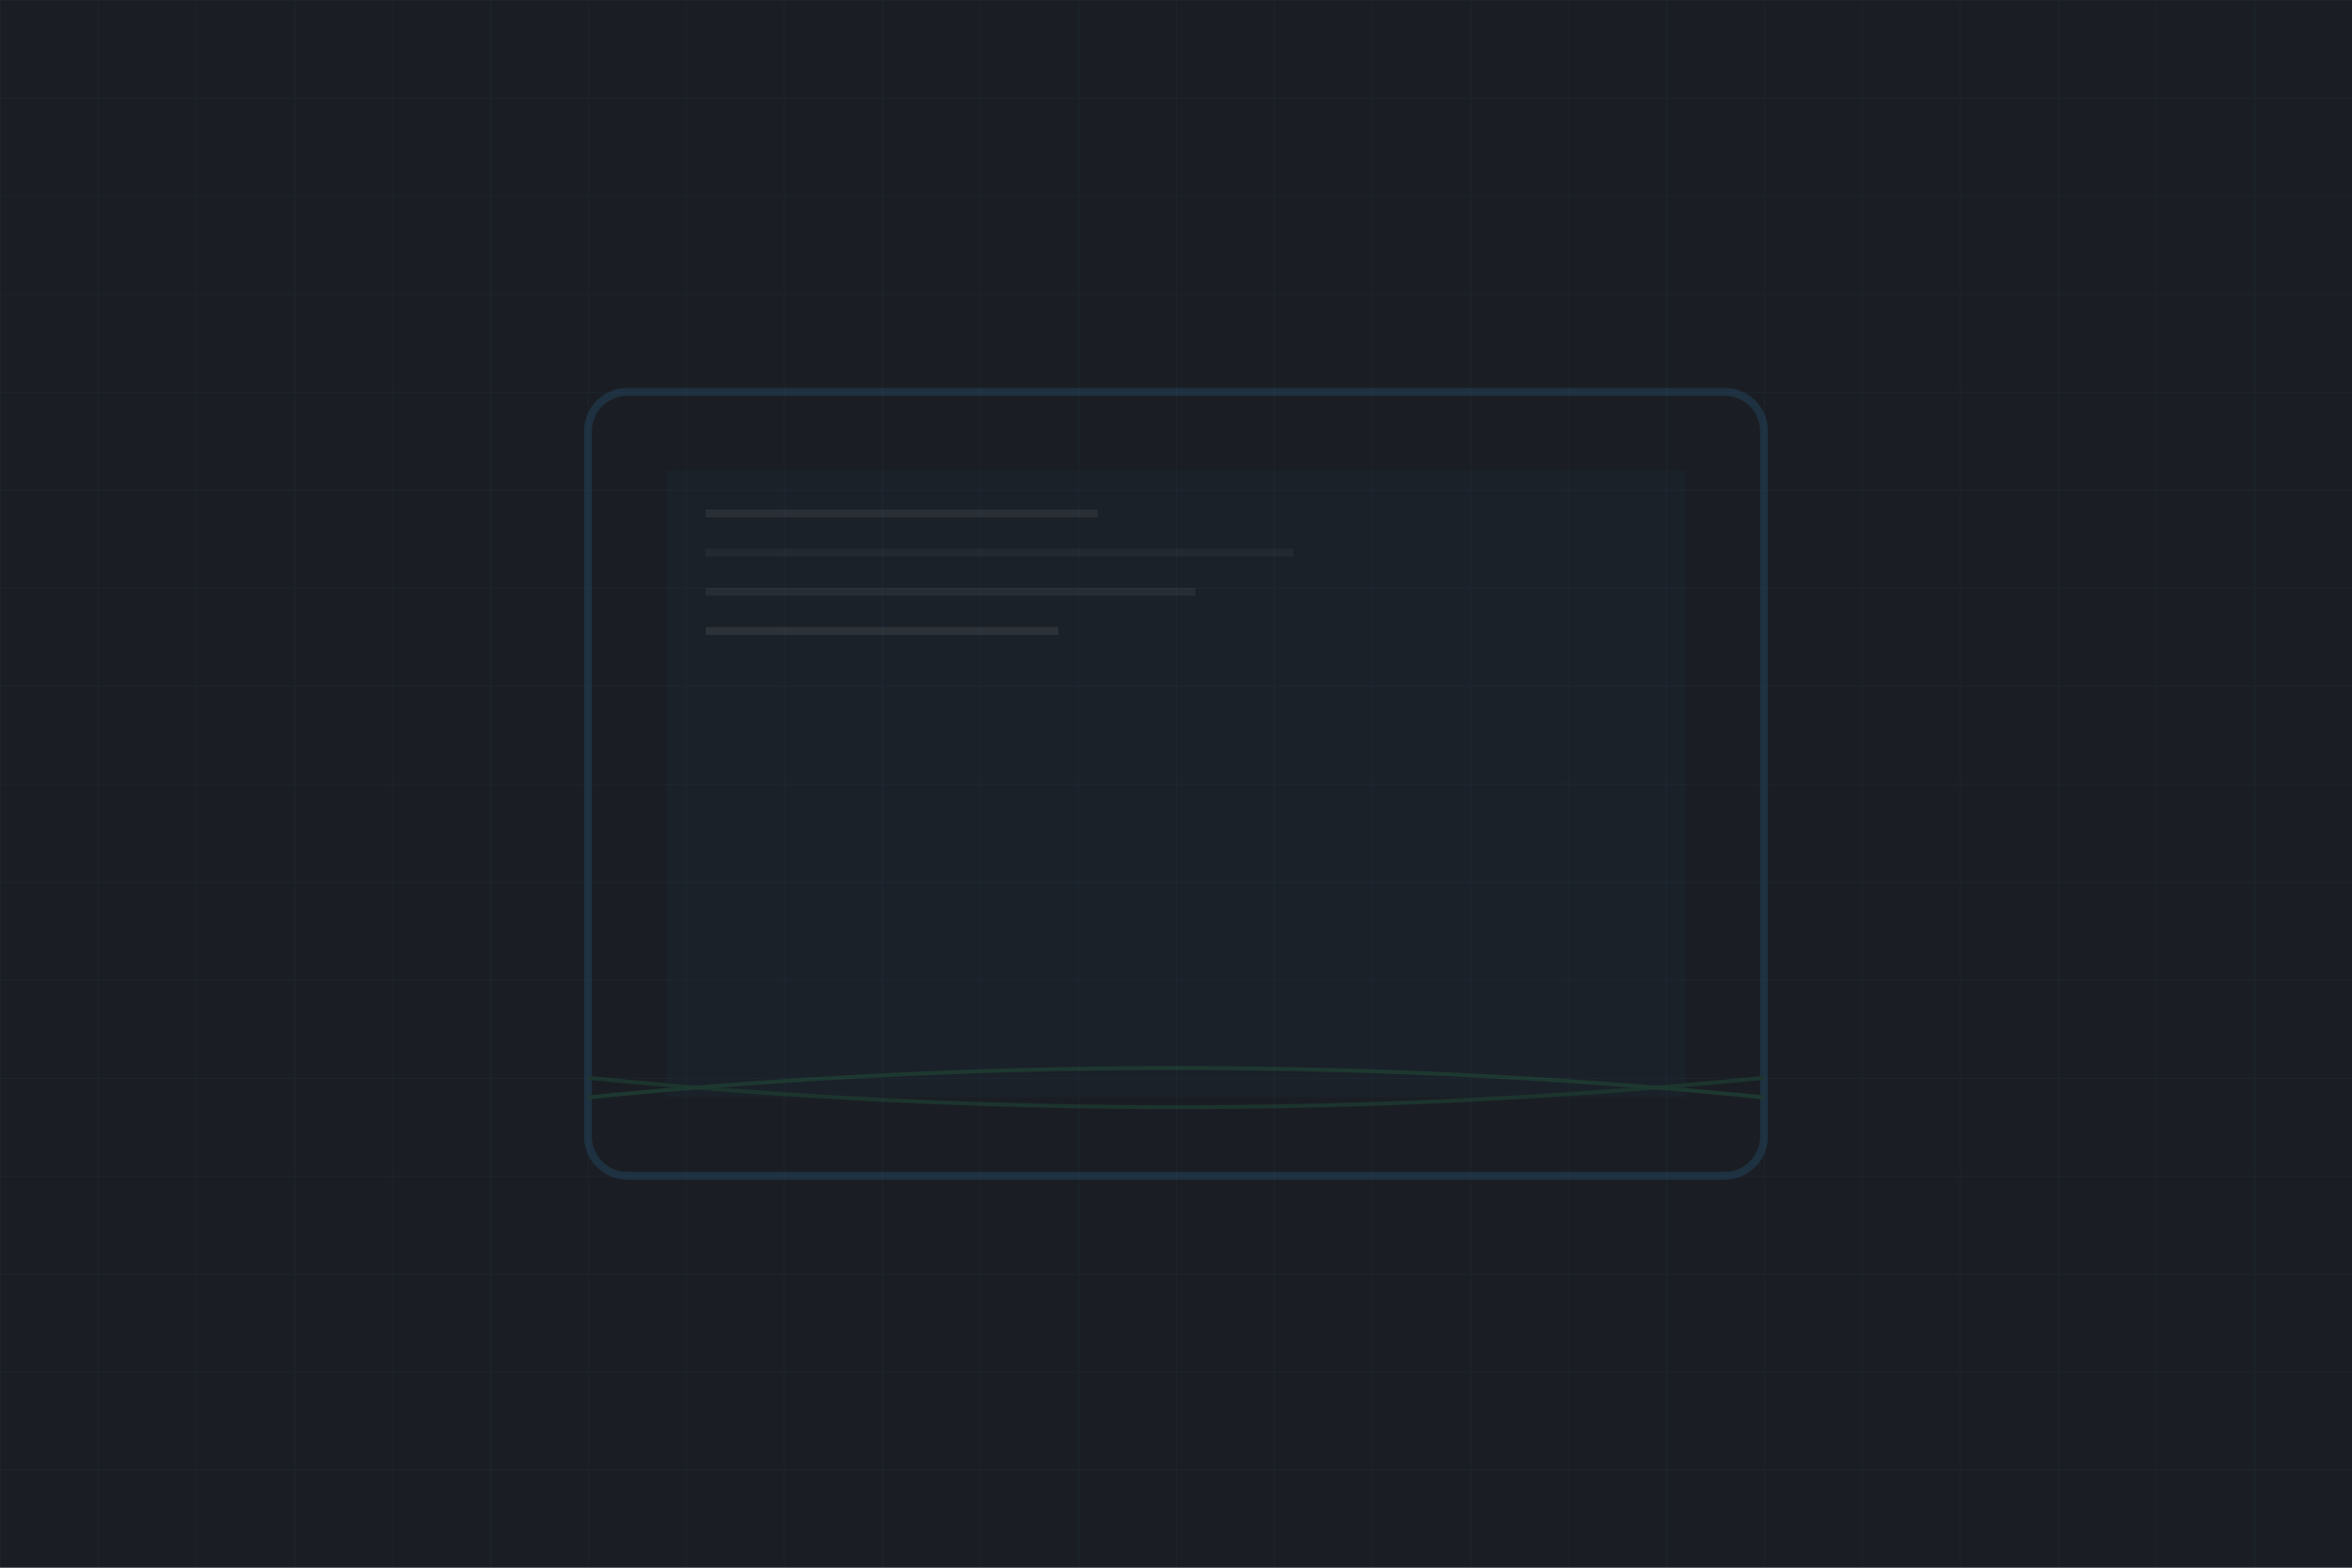
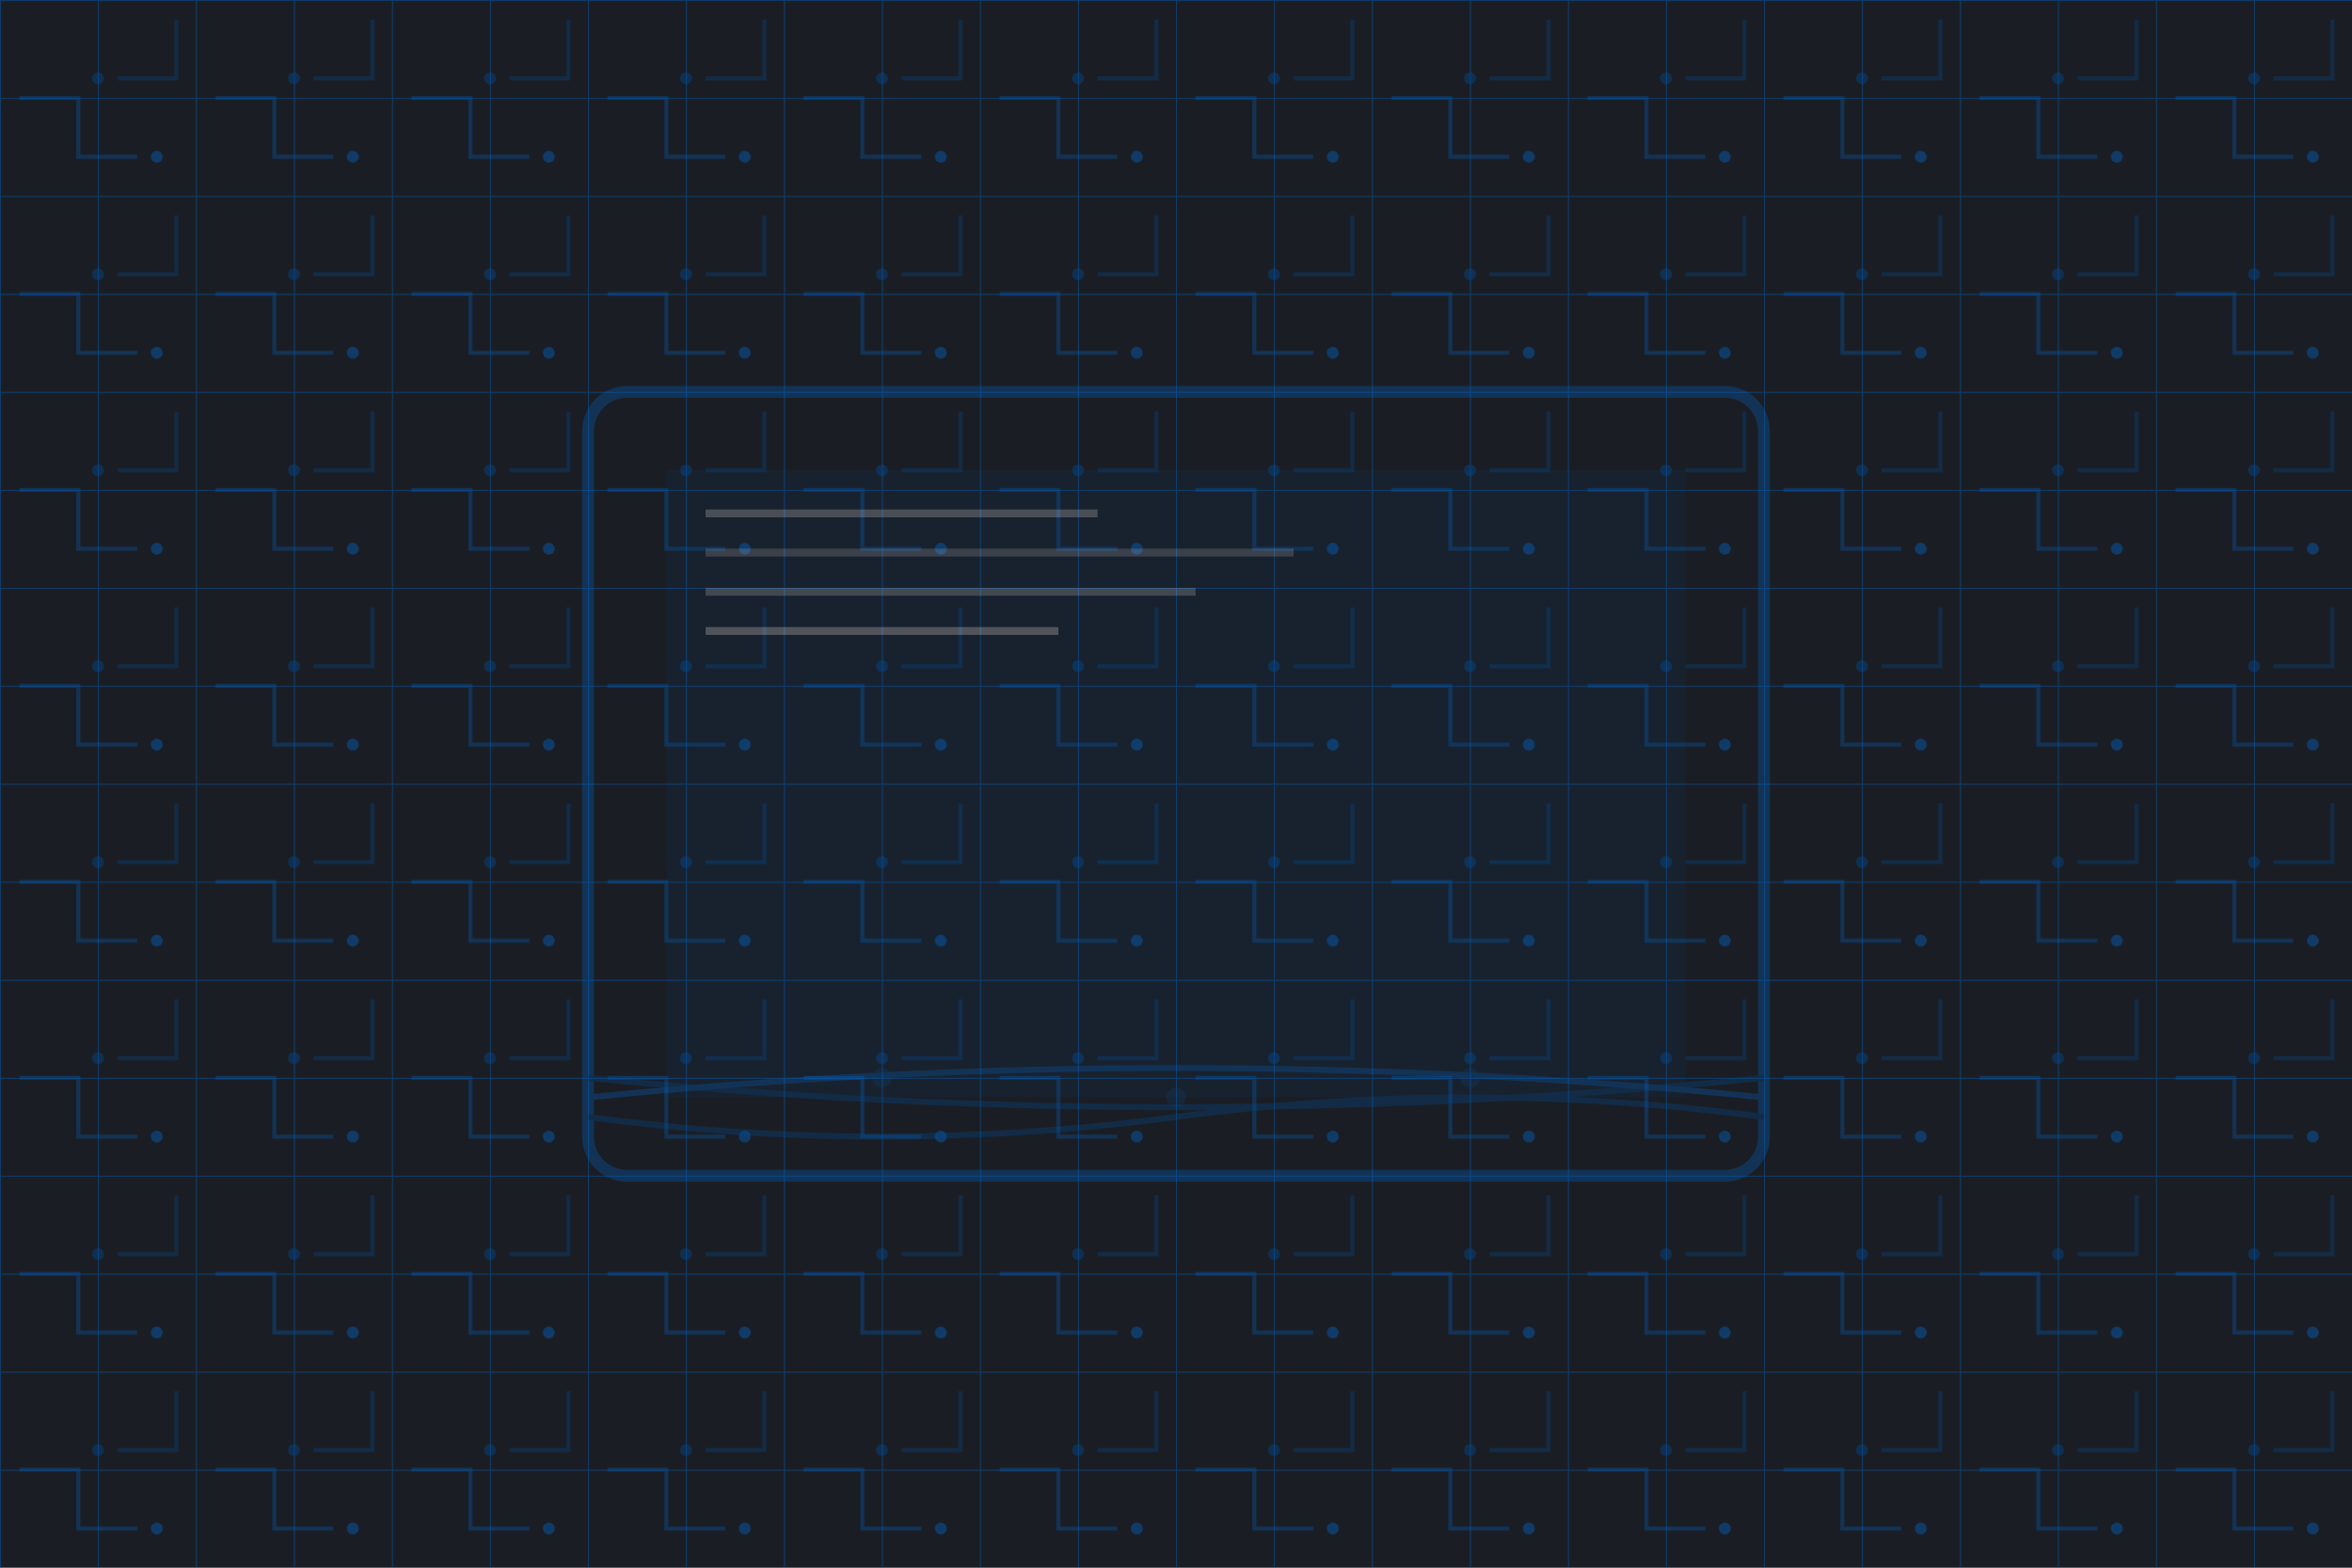
<svg xmlns="http://www.w3.org/2000/svg" width="1200" height="800" viewBox="0 0 1200 800">
  <defs>
    <pattern id="grid" width="50" height="50" patternUnits="userSpaceOnUse">
-       <path d="M 50 0 L 0 0 0 50" fill="none" stroke="#2C3E50" stroke-width="0.5" opacity="0.3" />
+       <path d="M 50 0 L 0 0 0 50" fill="none" stroke="#0066cc" stroke-width="1" opacity="0.4" />
+     </pattern>
+     <pattern id="circuit" width="100" height="100" patternUnits="userSpaceOnUse">
+       <path d="M 10 50 h 30 v 30 h 30" fill="none" stroke="#0066cc" stroke-width="2" opacity="0.3" />
+       <circle cx="80" cy="80" r="3" fill="#0066cc" opacity="0.4" />
+       <path d="M 90 10 v 30 h -30" fill="none" stroke="#004c99" stroke-width="2" opacity="0.3" />
+       <circle cx="50" cy="40" r="3" fill="#004c99" opacity="0.4" />
    </pattern>
  </defs>
  <rect width="100%" height="100%" fill="#1a1e24" />
  <rect width="100%" height="100%" fill="url(#grid)" />
-   <g transform="translate(300,200)" opacity="0.15">
-     <rect x="0" y="0" width="600" height="400" rx="20" fill="none" stroke="#3498db" stroke-width="4" />
-     <rect x="40" y="40" width="520" height="320" fill="#2980b9" opacity="0.2" />
-     <g fill="#ecf0f1">
-       <rect x="60" y="60" width="200" height="4" opacity="0.5" />
-       <rect x="60" y="80" width="300" height="4" opacity="0.3" />
-       <rect x="60" y="100" width="250" height="4" opacity="0.4" />
-       <rect x="60" y="120" width="180" height="4" opacity="0.6" />
+   <rect width="100%" height="100%" fill="url(#circuit)" />
+   <g transform="translate(300,200)" opacity="0.3">
+     <rect x="0" y="0" width="600" height="400" rx="20" fill="none" stroke="#0066cc" stroke-width="6" />
+     <rect x="40" y="40" width="520" height="320" fill="#004c99" opacity="0.3" />
+     <g fill="#ffffff">
+       <rect x="60" y="60" width="200" height="4" opacity="0.7" />
+       <rect x="60" y="80" width="300" height="4" opacity="0.5" />
+       <rect x="60" y="100" width="250" height="4" opacity="0.6" />
+       <rect x="60" y="120" width="180" height="4" opacity="0.8" />
    </g>
-     <path d="M0 350 Q 300 380 600 350" stroke="#27ae60" fill="none" stroke-width="2" />
-     <path d="M0 360 Q 300 330 600 360" stroke="#2ecc71" fill="none" stroke-width="2" />
+     <path d="M0 350 Q 300 380 600 350" stroke="#004c99" fill="none" stroke-width="3" />
+     <path d="M0 360 Q 300 330 600 360" stroke="#0066cc" fill="none" stroke-width="3" />
+     <path d="M0 370 Q 150 390 300 370 Q 450 350 600 370" stroke="#004c99" fill="none" stroke-width="3" />
+     <g opacity="0.4">
+       <circle cx="150" cy="350" r="5" fill="#0066cc" />
+       <circle cx="300" cy="360" r="5" fill="#0066cc" />
+       <circle cx="450" cy="350" r="5" fill="#0066cc" />
+     </g>
  </g>
</svg>
